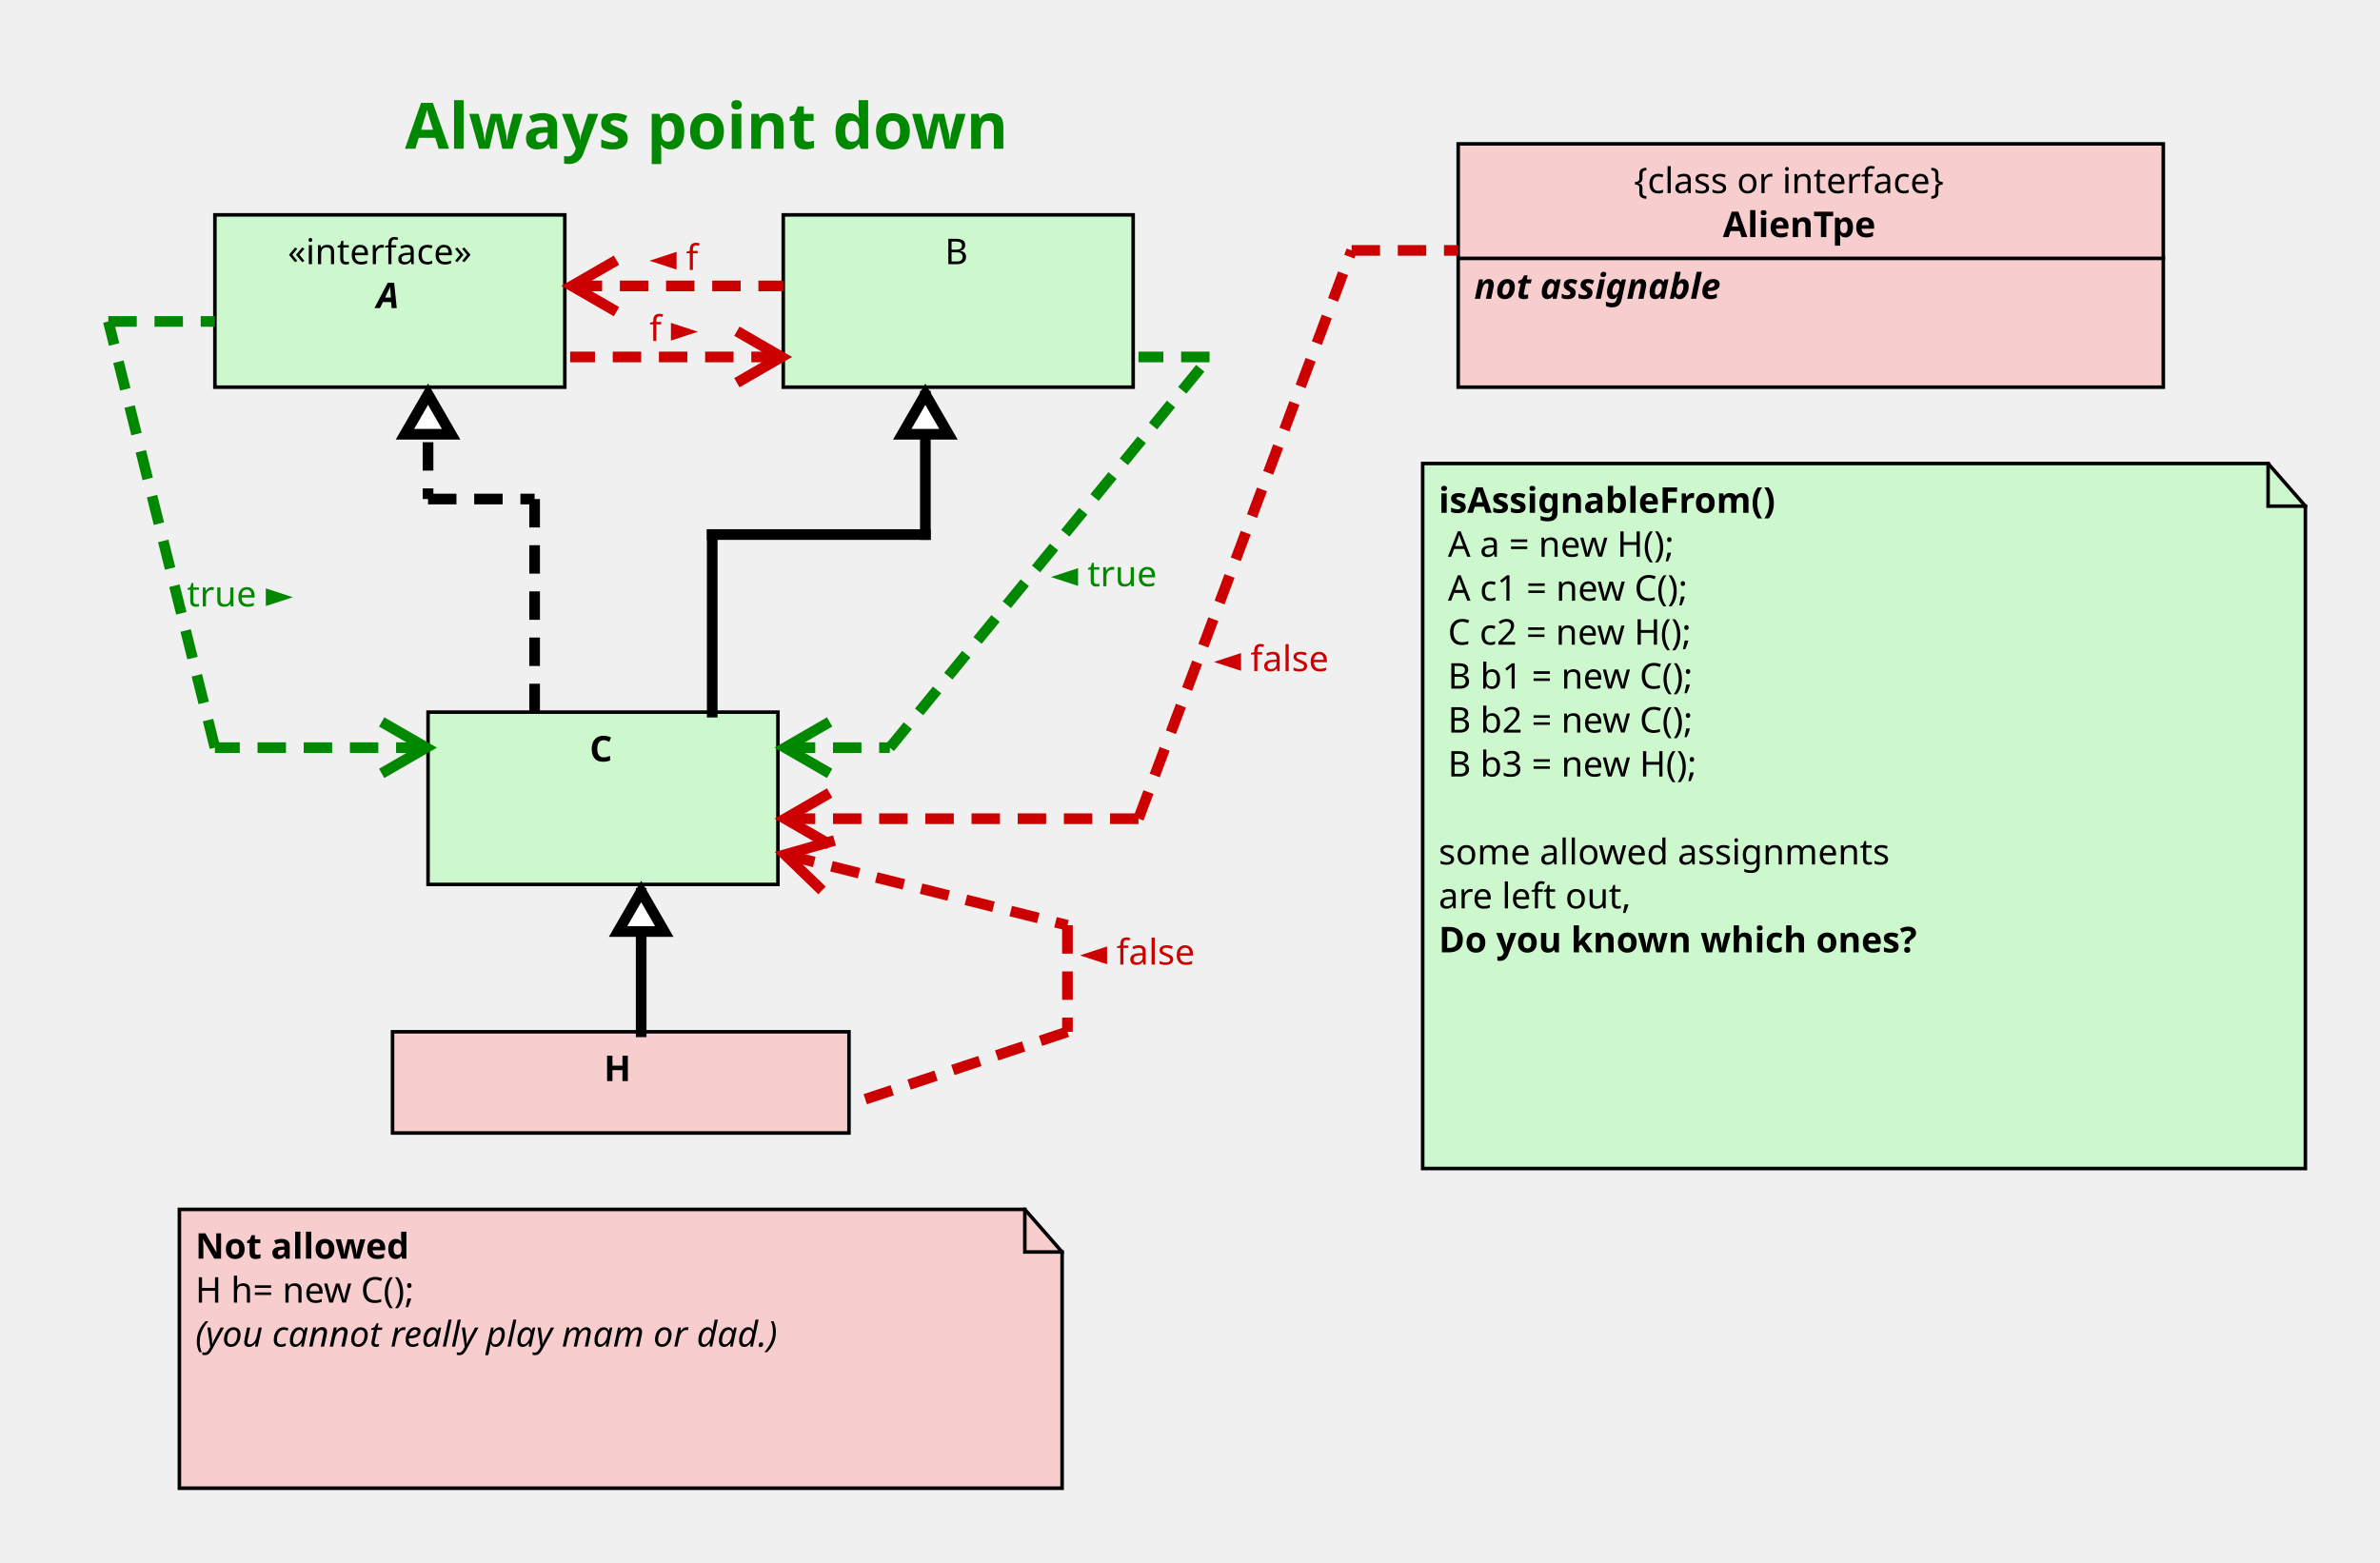
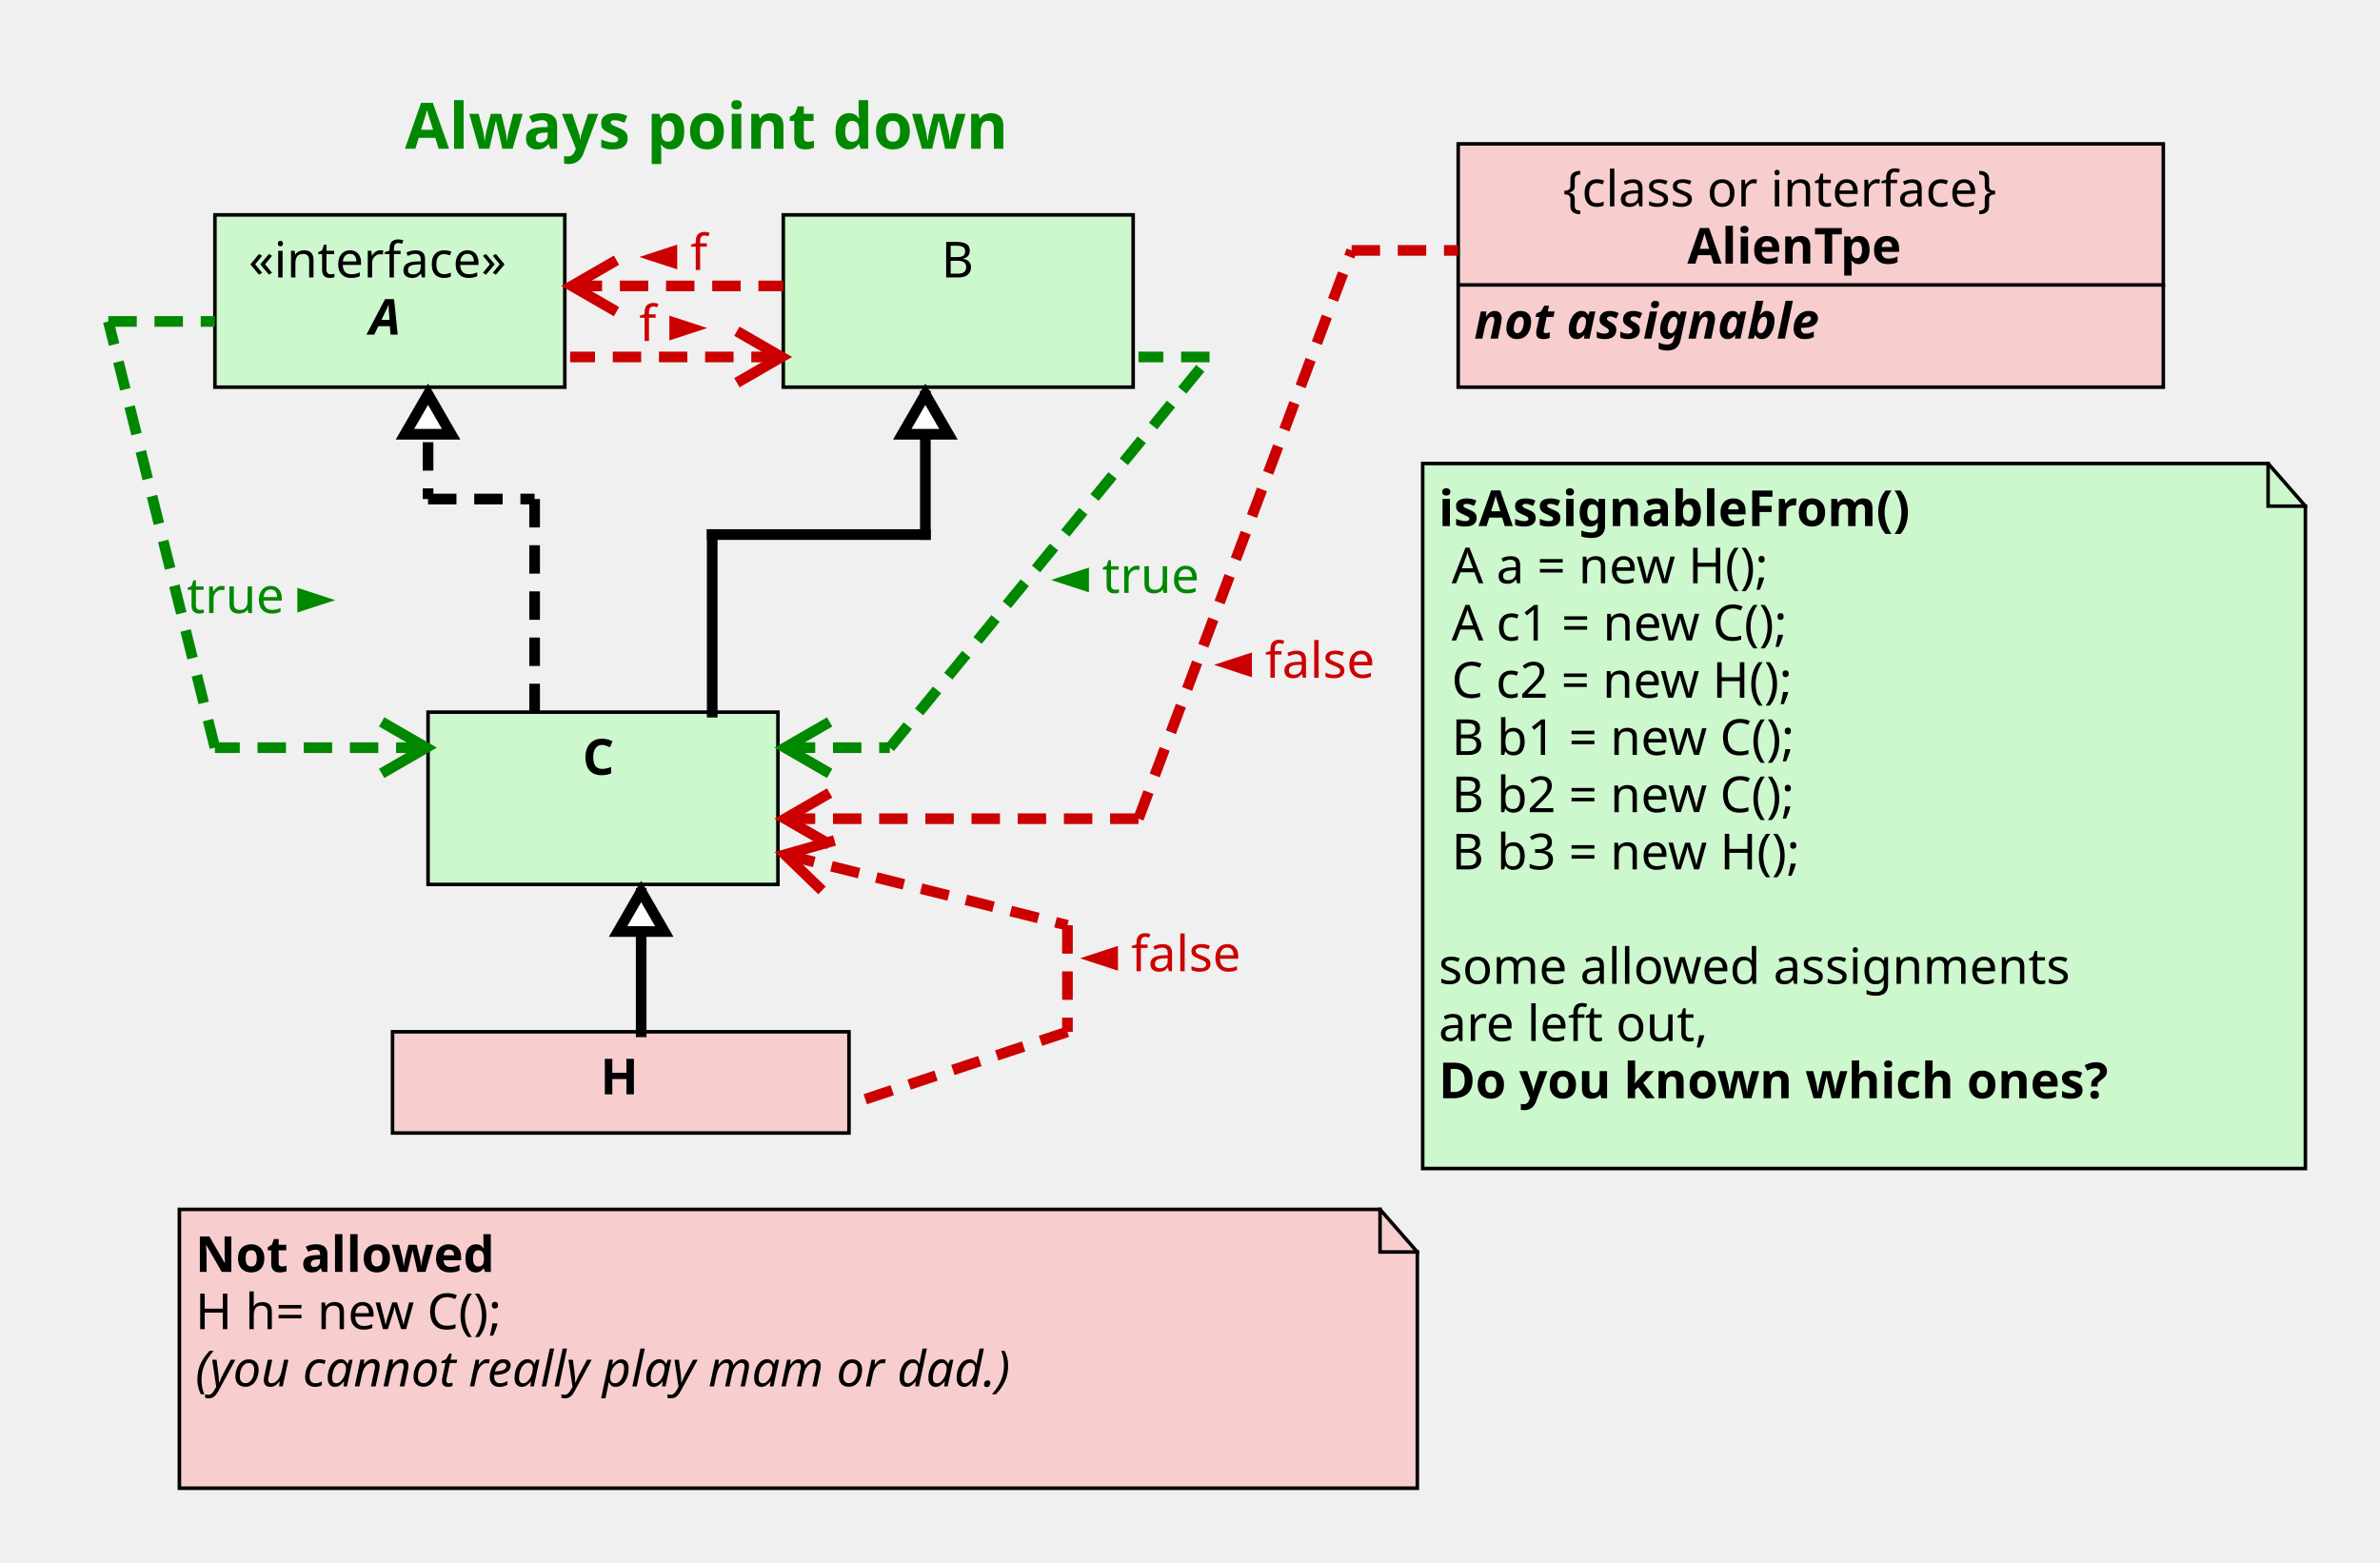
<svg xmlns="http://www.w3.org/2000/svg" fill-opacity="1" color-rendering="auto" color-interpolation="auto" text-rendering="auto" stroke="black" stroke-linecap="square" width="670" stroke-miterlimit="10" shape-rendering="auto" stroke-opacity="1" fill="black" stroke-dasharray="none" font-weight="normal" stroke-width="1" viewBox="20 0 670 440" height="440" font-family="'Dialog'" font-style="normal" stroke-linejoin="miter" font-size="12px" stroke-dashoffset="0" image-rendering="auto">
  <defs id="genericDefs" />
  <g>
    <defs id="defs1">
      <clipPath clipPathUnits="userSpaceOnUse" id="clipPath1">
        <path d="M0 0 L2147483647 0 L2147483647 2147483647 L0 2147483647 L0 0 Z" />
      </clipPath>
      <clipPath clipPathUnits="userSpaceOnUse" id="clipPath2">
        <path d="M0 0 L0 30 L220 30 L220 0 Z" />
      </clipPath>
      <clipPath clipPathUnits="userSpaceOnUse" id="clipPath3">
        <path d="M0 0 L0 200 L250 200 L250 0 Z" />
      </clipPath>
      <clipPath clipPathUnits="userSpaceOnUse" id="clipPath4">
        <path d="M0 0 L0 30 L130 30 L130 0 Z" />
      </clipPath>
      <clipPath clipPathUnits="userSpaceOnUse" id="clipPath5">
-         <path d="M0 0 L0 80 L250 80 L250 0 Z" />
+         <path d="M0 0 L0 80 L350 80 L350 0 Z" />
      </clipPath>
      <clipPath clipPathUnits="userSpaceOnUse" id="clipPath6">
        <path d="M0 0 L0 70 L200 70 L200 0 Z" />
      </clipPath>
      <clipPath clipPathUnits="userSpaceOnUse" id="clipPath7">
        <path d="M0 0 L0 50 L100 50 L100 0 Z" />
      </clipPath>
      <clipPath clipPathUnits="userSpaceOnUse" id="clipPath8">
        <path d="M0 0 L0 40 L90 40 L90 0 Z" />
      </clipPath>
      <clipPath clipPathUnits="userSpaceOnUse" id="clipPath9">
        <path d="M0 0 L0 70 L30 70 L30 0 Z" />
      </clipPath>
      <clipPath clipPathUnits="userSpaceOnUse" id="clipPath10">
-         <path d="M0 0 L0 100 L140 100 L140 0 Z" />
+         <path d="M0 0 L0 100 L160 100 L160 0 Z" />
      </clipPath>
      <clipPath clipPathUnits="userSpaceOnUse" id="clipPath11">
        <path d="M0 0 L0 120 L90 120 L90 0 Z" />
      </clipPath>
      <clipPath clipPathUnits="userSpaceOnUse" id="clipPath12">
        <path d="M0 0 L0 120 L60 120 L60 0 Z" />
      </clipPath>
      <clipPath clipPathUnits="userSpaceOnUse" id="clipPath13">
        <path d="M0 0 L0 140 L150 140 L150 0 Z" />
      </clipPath>
      <clipPath clipPathUnits="userSpaceOnUse" id="clipPath14">
        <path d="M0 0 L0 150 L120 150 L120 0 Z" />
      </clipPath>
      <clipPath clipPathUnits="userSpaceOnUse" id="clipPath15">
        <path d="M0 0 L0 190 L220 190 L220 0 Z" />
      </clipPath>
    </defs>
    <g fill="rgb(255,255,255)" fill-opacity="0" transform="translate(120,20)" stroke-opacity="0" stroke="rgb(255,255,255)">
      <rect x="0.5" width="218.5" height="28.5" y="0.5" clip-path="url(#clipPath2)" stroke="none" />
    </g>
    <g fill="rgb(0,136,0)" font-size="18px" font-weight="bold" font-family="sans-serif" transform="translate(120,20)" stroke="rgb(0,136,0)">
      <text x="14" xml:space="preserve" y="21.875" clip-path="url(#clipPath2)" stroke="none">Always point down</text>
    </g>
    <g fill="rgb(170,255,170)" fill-opacity="0.49" transform="translate(420,130)" stroke-opacity="0.49" stroke="rgb(170,255,170)">
      <path d="M0.5 0.5 L238.5 0.5 L249 12.5 L249 199 L0.5 199 Z" stroke="none" clip-path="url(#clipPath3)" />
    </g>
    <g transform="translate(420,130)">
      <path fill="none" d="M0.5 0.5 L238.5 0.5 L249 12.5 L249 199 L0.5 199 Z" clip-path="url(#clipPath3)" />
      <path fill="none" d="M238.5 0.5 L238.5 12.5 L249 12.5" clip-path="url(#clipPath3)" />
-       <text x="5" font-size="10px" y="14.375" clip-path="url(#clipPath3)" font-family="sans-serif" stroke="none" font-weight="bold" xml:space="preserve">isAssignableFrom()</text>
-       <text x="5" font-size="10px" y="26.75" clip-path="url(#clipPath3)" font-family="sans-serif" stroke="none" xml:space="preserve"> A a = new H();</text>
-       <text x="5" font-size="10px" y="39.125" clip-path="url(#clipPath3)" font-family="sans-serif" stroke="none" xml:space="preserve"> A c1 = new C();</text>
-       <text x="5" font-size="10px" y="51.5" clip-path="url(#clipPath3)" font-family="sans-serif" stroke="none" xml:space="preserve"> C c2 = new H();</text>
-       <text x="5" font-size="10px" y="63.875" clip-path="url(#clipPath3)" font-family="sans-serif" stroke="none" xml:space="preserve"> B b1 = new C();</text>
-       <text x="5" font-size="10px" y="76.25" clip-path="url(#clipPath3)" font-family="sans-serif" stroke="none" xml:space="preserve"> B b2 = new C();</text>
-       <text x="5" font-size="10px" y="88.625" clip-path="url(#clipPath3)" font-family="sans-serif" stroke="none" xml:space="preserve"> B b3 = new H();</text>
-       <text x="5" font-size="10px" y="101" clip-path="url(#clipPath3)" font-family="sans-serif" stroke="none" xml:space="preserve">   </text>
-       <text x="5" font-size="10px" y="113.375" clip-path="url(#clipPath3)" font-family="sans-serif" stroke="none" xml:space="preserve">some allowed assignments</text>
-       <text x="5" font-size="10px" y="125.75" clip-path="url(#clipPath3)" font-family="sans-serif" stroke="none" xml:space="preserve">are left out, </text>
-       <text x="5" font-size="10px" y="138.125" clip-path="url(#clipPath3)" font-family="sans-serif" stroke="none" font-weight="bold" xml:space="preserve">Do you known which ones?</text>
+       <text x="5" font-size="14px" y="18.109" clip-path="url(#clipPath3)" font-family="sans-serif" stroke="none" font-weight="bold" xml:space="preserve">isAssignableFrom()</text>
+       <text x="5" font-size="14px" y="34.219" clip-path="url(#clipPath3)" font-family="sans-serif" stroke="none" xml:space="preserve"> A a = new H();</text>
+       <text x="5" font-size="14px" y="50.328" clip-path="url(#clipPath3)" font-family="sans-serif" stroke="none" xml:space="preserve"> A c1 = new C();</text>
+       <text x="5" font-size="14px" y="66.438" clip-path="url(#clipPath3)" font-family="sans-serif" stroke="none" xml:space="preserve"> C c2 = new H();</text>
+       <text x="5" font-size="14px" y="82.547" clip-path="url(#clipPath3)" font-family="sans-serif" stroke="none" xml:space="preserve"> B b1 = new C();</text>
+       <text x="5" font-size="14px" y="98.656" clip-path="url(#clipPath3)" font-family="sans-serif" stroke="none" xml:space="preserve"> B b2 = new C();</text>
+       <text x="5" font-size="14px" y="114.766" clip-path="url(#clipPath3)" font-family="sans-serif" stroke="none" xml:space="preserve"> B b3 = new H();</text>
+       <text x="5" font-size="14px" y="130.875" clip-path="url(#clipPath3)" font-family="sans-serif" stroke="none" xml:space="preserve">   </text>
+       <text x="5" font-size="14px" y="146.984" clip-path="url(#clipPath3)" font-family="sans-serif" stroke="none" xml:space="preserve">some allowed assignments</text>
+       <text x="5" font-size="14px" y="163.094" clip-path="url(#clipPath3)" font-family="sans-serif" stroke="none" xml:space="preserve">are left out, </text>
+       <text x="5" font-size="14px" y="179.203" clip-path="url(#clipPath3)" font-family="sans-serif" stroke="none" font-weight="bold" xml:space="preserve">Do you known which ones?</text>
    </g>
    <g fill="rgb(255,170,170)" fill-opacity="0.49" transform="translate(130,290)" stroke-opacity="0.49" stroke="rgb(255,170,170)">
      <rect x="0.5" width="128.5" height="28.5" y="0.5" clip-path="url(#clipPath4)" stroke="none" />
    </g>
    <g transform="translate(130,290)">
      <rect fill="none" x="0.5" width="128.5" height="28.5" y="0.5" clip-path="url(#clipPath4)" />
-       <text x="60" font-size="10px" y="14.375" clip-path="url(#clipPath4)" font-family="sans-serif" stroke="none" font-weight="bold" xml:space="preserve">H</text>
+       <text x="59" font-size="14px" y="18.109" clip-path="url(#clipPath4)" font-family="sans-serif" stroke="none" font-weight="bold" xml:space="preserve">H</text>
    </g>
    <g fill="rgb(255,170,170)" fill-opacity="0.49" transform="translate(70,340)" stroke-opacity="0.49" stroke="rgb(255,170,170)">
-       <path d="M0.5 0.5 L238.5 0.5 L249 12.5 L249 79 L0.5 79 Z" stroke="none" clip-path="url(#clipPath5)" />
+       <path d="M0.5 0.5 L338.5 0.5 L349 12.5 L349 79 L0.5 79 Z" stroke="none" clip-path="url(#clipPath5)" />
    </g>
    <g transform="translate(70,340)">
-       <path fill="none" d="M0.5 0.5 L238.5 0.5 L249 12.5 L249 79 L0.5 79 Z" clip-path="url(#clipPath5)" />
-       <path fill="none" d="M238.5 0.5 L238.5 12.5 L249 12.5" clip-path="url(#clipPath5)" />
-       <text x="5" font-size="10px" y="14.375" clip-path="url(#clipPath5)" font-family="sans-serif" stroke="none" font-weight="bold" xml:space="preserve">Not allowed</text>
-       <text x="5" font-size="10px" y="26.75" clip-path="url(#clipPath5)" font-family="sans-serif" stroke="none" xml:space="preserve">H h= new C();</text>
-       <text x="5" font-size="10px" y="39.125" clip-path="url(#clipPath5)" font-family="sans-serif" font-style="italic" stroke="none" xml:space="preserve">(you cannot really play mam or dad.)</text>
+       <path fill="none" d="M0.5 0.5 L338.5 0.5 L349 12.5 L349 79 L0.5 79 Z" clip-path="url(#clipPath5)" />
+       <path fill="none" d="M338.5 0.5 L338.5 12.5 L349 12.5" clip-path="url(#clipPath5)" />
+       <text x="5" font-size="14px" y="18.109" clip-path="url(#clipPath5)" font-family="sans-serif" stroke="none" font-weight="bold" xml:space="preserve">Not allowed</text>
+       <text x="5" font-size="14px" y="34.219" clip-path="url(#clipPath5)" font-family="sans-serif" stroke="none" xml:space="preserve">H h= new C();</text>
+       <text x="5" font-size="14px" y="50.328" clip-path="url(#clipPath5)" font-family="sans-serif" font-style="italic" stroke="none" xml:space="preserve">(you cannot really play mam or dad.)</text>
    </g>
    <g fill="rgb(255,170,170)" fill-opacity="0.49" transform="translate(430,40)" stroke-opacity="0.49" stroke="rgb(255,170,170)">
      <rect x="0.5" width="198.5" height="68.5" y="0.5" clip-path="url(#clipPath6)" stroke="none" />
    </g>
    <g transform="translate(430,40)">
      <rect fill="none" x="0.5" width="198.5" height="68.5" y="0.5" clip-path="url(#clipPath6)" />
-       <text x="50" font-size="10px" y="14.375" clip-path="url(#clipPath6)" font-family="sans-serif" stroke="none" xml:space="preserve">{class or interface}</text>
-       <text x="75" font-size="10px" y="26.75" clip-path="url(#clipPath6)" font-family="sans-serif" stroke="none" font-weight="bold" xml:space="preserve">AlienTpe</text>
-       <path fill="none" d="M1 32.75 L199 32.75" clip-path="url(#clipPath6)" />
+       <text x="30" font-size="14px" y="18.109" clip-path="url(#clipPath6)" font-family="sans-serif" stroke="none" xml:space="preserve">{class or interface}</text>
+       <text x="65" font-size="14px" y="34.219" clip-path="url(#clipPath6)" font-family="sans-serif" stroke="none" font-weight="bold" xml:space="preserve">AlienTpe</text>
+       <path fill="none" d="M1 40.219 L199 40.219" clip-path="url(#clipPath6)" />
    </g>
-     <g font-style="italic" font-size="10px" font-weight="bold" font-family="sans-serif" transform="translate(430,40)">
-       <text x="5" xml:space="preserve" y="44.125" clip-path="url(#clipPath6)" stroke="none">not assignable</text>
+     <g font-style="italic" font-size="14px" font-weight="bold" font-family="sans-serif" transform="translate(430,40)">
+       <text x="5" xml:space="preserve" y="55.328" clip-path="url(#clipPath6)" stroke="none">not assignable</text>
    </g>
    <g fill="rgb(170,255,170)" fill-opacity="0.49" transform="translate(140,200)" stroke-opacity="0.49" stroke="rgb(170,255,170)">
      <rect x="0.5" width="98.5" height="48.5" y="0.5" clip-path="url(#clipPath7)" stroke="none" />
    </g>
    <g transform="translate(140,200)">
      <rect fill="none" x="0.5" width="98.5" height="48.5" y="0.5" clip-path="url(#clipPath7)" />
-       <text x="46" font-size="10px" y="14.375" clip-path="url(#clipPath7)" font-family="sans-serif" stroke="none" font-weight="bold" xml:space="preserve">C</text>
+       <text x="44" font-size="14px" y="18.109" clip-path="url(#clipPath7)" font-family="sans-serif" stroke="none" font-weight="bold" xml:space="preserve">C</text>
    </g>
    <g fill="rgb(170,255,170)" fill-opacity="0.49" transform="translate(240,60)" stroke-opacity="0.49" stroke="rgb(170,255,170)">
      <rect x="0.5" width="98.5" height="48.5" y="0.5" clip-path="url(#clipPath7)" stroke="none" />
    </g>
    <g transform="translate(240,60)">
      <rect fill="none" x="0.5" width="98.5" height="48.5" y="0.5" clip-path="url(#clipPath7)" />
-       <text x="46" font-size="10px" y="14.375" clip-path="url(#clipPath7)" font-family="sans-serif" stroke="none" xml:space="preserve">B</text>
+       <text x="45" font-size="14px" y="18.109" clip-path="url(#clipPath7)" font-family="sans-serif" stroke="none" xml:space="preserve">B</text>
    </g>
    <g fill="rgb(170,255,170)" fill-opacity="0.49" transform="translate(80,60)" stroke-opacity="0.49" stroke="rgb(170,255,170)">
      <rect x="0.5" width="98.5" height="48.5" y="0.5" clip-path="url(#clipPath7)" stroke="none" />
    </g>
    <g transform="translate(80,60)">
      <rect fill="none" x="0.5" width="98.5" height="48.5" y="0.5" clip-path="url(#clipPath7)" />
-       <text x="21" font-size="10px" y="14.375" clip-path="url(#clipPath7)" font-family="sans-serif" stroke="none" xml:space="preserve">«interface»</text>
+       <text x="10" font-size="14px" y="18.109" clip-path="url(#clipPath7)" font-family="sans-serif" stroke="none" xml:space="preserve">«interface»</text>
    </g>
-     <g font-style="italic" font-size="10px" font-weight="bold" font-family="sans-serif" transform="translate(80,60)">
-       <text x="46" xml:space="preserve" y="26.75" clip-path="url(#clipPath7)" stroke="none">A</text>
+     <g font-style="italic" font-size="14px" font-weight="bold" font-family="sans-serif" transform="translate(80,60)">
+       <text x="44" xml:space="preserve" y="34.219" clip-path="url(#clipPath7)" stroke="none">A</text>
    </g>
    <g stroke-linecap="butt" transform="translate(170,80)" fill="rgb(204,0,0)" stroke-dasharray="8,5" stroke="rgb(204,0,0)" stroke-width="3" stroke-miterlimit="5">
      <path fill="none" d="M69.5 20.5 L10.5 20.5" clip-path="url(#clipPath8)" />
      <path fill="none" stroke-miterlimit="10" stroke-dasharray="none" d="M58.742 14 L70 20.5 L58.742 27" clip-path="url(#clipPath8)" stroke-linecap="square" />
    </g>
-     <g fill="rgb(204,0,0)" font-size="10px" stroke-width="3" font-family="sans-serif" transform="translate(170,80)" stroke="rgb(204,0,0)">
-       <text x="32.805" xml:space="preserve" y="16" clip-path="url(#clipPath8)" stroke="none">f ►</text>
+     <g fill="rgb(204,0,0)" font-size="14px" stroke-width="3" font-family="sans-serif" transform="translate(170,80)" stroke="rgb(204,0,0)">
+       <text x="29.927" xml:space="preserve" y="16" clip-path="url(#clipPath8)" stroke="none">f ►</text>
    </g>
    <g stroke-linecap="butt" transform="translate(170,60)" fill="rgb(204,0,0)" stroke-dasharray="8,5" stroke="rgb(204,0,0)" stroke-width="3" stroke-miterlimit="5">
      <path fill="none" d="M11.5 20.5 L70.5 20.5" clip-path="url(#clipPath8)" />
      <path fill="none" stroke-miterlimit="10" stroke-dasharray="none" d="M22.258 27 L11 20.5 L22.258 14" clip-path="url(#clipPath8)" stroke-linecap="square" />
    </g>
-     <g fill="rgb(204,0,0)" font-size="10px" stroke-width="3" font-family="sans-serif" transform="translate(170,60)" stroke="rgb(204,0,0)">
-       <text x="32.805" xml:space="preserve" y="16" clip-path="url(#clipPath8)" stroke="none">◄ f</text>
+     <g fill="rgb(204,0,0)" font-size="14px" stroke-width="3" font-family="sans-serif" transform="translate(170,60)" stroke="rgb(204,0,0)">
+       <text x="29.927" xml:space="preserve" y="16" clip-path="url(#clipPath8)" stroke="none">◄ f</text>
    </g>
    <g stroke-width="3" transform="translate(190,240)">
      <path fill="none" d="M10.5 11.5 L10.5 50.5" clip-path="url(#clipPath9)" />
      <path fill="white" d="M4 22.258 L10.5 11 L17 22.258 Z" clip-path="url(#clipPath9)" stroke="none" />
      <path fill="none" d="M4 22.258 L10.5 11 L17 22.258 Z" clip-path="url(#clipPath9)" />
    </g>
    <g stroke-linecap="butt" transform="translate(230,230)" fill="rgb(204,0,0)" stroke-dasharray="8,5" stroke="rgb(204,0,0)" stroke-width="3" stroke-miterlimit="5">
      <path fill="none" d="M11.47 10.742 L90.5 30.5" clip-path="url(#clipPath10)" />
      <path fill="none" d="M90.5 30.5 L90.5 60.5" clip-path="url(#clipPath10)" />
      <path fill="none" d="M90.5 60.5 L30.5 80.5" clip-path="url(#clipPath10)" />
      <path fill="none" stroke-miterlimit="10" stroke-dasharray="none" d="M20.331 19.658 L10.985 10.621 L23.484 7.046" clip-path="url(#clipPath10)" stroke-linecap="square" />
    </g>
-     <g fill="rgb(204,0,0)" font-size="10px" stroke-width="3" font-family="sans-serif" transform="translate(230,230)" stroke="rgb(204,0,0)">
-       <text x="94" xml:space="preserve" y="41.579" clip-path="url(#clipPath10)" stroke="none">◄ false</text>
+     <g fill="rgb(204,0,0)" font-size="14px" stroke-width="3" font-family="sans-serif" transform="translate(230,230)" stroke="rgb(204,0,0)">
+       <text x="94" xml:space="preserve" y="43.446" clip-path="url(#clipPath10)" stroke="none">◄ false</text>
    </g>
    <g stroke-width="3" transform="translate(210,100)">
      <path fill="none" d="M70.5 11.5 L70.5 50.5" clip-path="url(#clipPath11)" />
      <path fill="none" d="M70.5 50.5 L10.5 50.5" clip-path="url(#clipPath11)" />
      <path fill="none" d="M10.5 50.5 L10.5 100.5" clip-path="url(#clipPath11)" />
      <path fill="white" d="M64 22.258 L70.5 11 L77 22.258 Z" clip-path="url(#clipPath11)" stroke="none" />
      <path fill="none" d="M64 22.258 L70.5 11 L77 22.258 Z" clip-path="url(#clipPath11)" />
    </g>
    <g stroke-miterlimit="5" stroke-dasharray="8,5" stroke-width="3" transform="translate(130,100)" stroke-linecap="butt">
      <path fill="none" d="M10.5 11.5 L10.5 40.5" clip-path="url(#clipPath12)" />
      <path fill="none" d="M10.5 40.5 L40.5 40.5" clip-path="url(#clipPath12)" />
      <path fill="none" d="M40.5 40.5 L40.5 100.5" clip-path="url(#clipPath12)" />
      <path fill="white" d="M4 22.258 L10.5 11 L17 22.258 Z" clip-path="url(#clipPath12)" stroke="none" />
      <path fill="none" stroke-miterlimit="10" stroke-dasharray="none" d="M4 22.258 L10.5 11 L17 22.258 Z" clip-path="url(#clipPath12)" stroke-linecap="square" />
    </g>
    <g stroke-linecap="butt" transform="translate(230,90)" fill="rgb(0,136,0)" stroke-dasharray="8,5" stroke="rgb(0,136,0)" stroke-width="3" stroke-miterlimit="5">
      <path fill="none" d="M11.5 120.5 L40.5 120.5" clip-path="url(#clipPath13)" />
      <path fill="none" d="M40.5 120.5 L130.5 10.5" clip-path="url(#clipPath13)" />
      <path fill="none" d="M130.5 10.5 L110.5 10.5" clip-path="url(#clipPath13)" />
      <path fill="none" stroke-miterlimit="10" stroke-dasharray="none" d="M22.258 127 L11 120.5 L22.258 114" clip-path="url(#clipPath13)" stroke-linecap="square" />
    </g>
-     <g fill="rgb(0,136,0)" font-size="10px" stroke-width="3" font-family="sans-serif" transform="translate(230,90)" stroke="rgb(0,136,0)">
-       <text x="85.834" xml:space="preserve" y="75.057" clip-path="url(#clipPath13)" stroke="none">◄ true</text>
+     <g fill="rgb(0,136,0)" font-size="14px" stroke-width="3" font-family="sans-serif" transform="translate(230,90)" stroke="rgb(0,136,0)">
+       <text x="85.834" xml:space="preserve" y="76.924" clip-path="url(#clipPath13)" stroke="none">◄ true</text>
    </g>
    <g stroke-linecap="butt" transform="translate(40,80)" fill="rgb(0,136,0)" stroke-dasharray="8,5" stroke="rgb(0,136,0)" stroke-width="3" stroke-miterlimit="5">
      <path fill="none" d="M99.5 130.5 L40.5 130.5" clip-path="url(#clipPath14)" />
      <path fill="none" d="M40.5 130.5 L10.5 10.5" clip-path="url(#clipPath14)" />
      <path fill="none" d="M10.5 10.5 L40.5 10.5" clip-path="url(#clipPath14)" />
      <path fill="none" stroke-miterlimit="10" stroke-dasharray="none" d="M88.742 124 L100 130.5 L88.742 137" clip-path="url(#clipPath14)" stroke-linecap="square" />
    </g>
-     <g fill="rgb(0,136,0)" font-size="10px" stroke-width="3" font-family="sans-serif" transform="translate(40,80)" stroke="rgb(0,136,0)">
-       <text x="32.638" xml:space="preserve" y="90.74" clip-path="url(#clipPath14)" stroke="none">true ►</text>
+     <g fill="rgb(0,136,0)" font-size="14px" stroke-width="3" font-family="sans-serif" transform="translate(40,80)" stroke="rgb(0,136,0)">
+       <text x="32.638" xml:space="preserve" y="92.607" clip-path="url(#clipPath14)" stroke="none">true ►</text>
    </g>
    <g stroke-linecap="butt" transform="translate(230,60)" fill="rgb(204,0,0)" stroke-dasharray="8,5" stroke="rgb(204,0,0)" stroke-width="3" stroke-miterlimit="5">
      <path fill="none" d="M11.5 170.5 L110.5 170.5" clip-path="url(#clipPath15)" />
      <path fill="none" d="M110.5 170.5 L170.5 10.5" clip-path="url(#clipPath15)" />
      <path fill="none" d="M170.5 10.5 L200.5 10.5" clip-path="url(#clipPath15)" />
      <path fill="none" stroke-miterlimit="10" stroke-dasharray="none" d="M22.258 177 L11 170.5 L22.258 164" clip-path="url(#clipPath15)" stroke-linecap="square" />
    </g>
-     <g fill="rgb(204,0,0)" font-size="10px" stroke-width="3" font-family="sans-serif" transform="translate(230,60)" stroke="rgb(204,0,0)">
-       <text x="131.711" xml:space="preserve" y="128.959" clip-path="url(#clipPath15)" stroke="none">◄ false</text>
+     <g fill="rgb(204,0,0)" font-size="14px" stroke-width="3" font-family="sans-serif" transform="translate(230,60)" stroke="rgb(204,0,0)">
+       <text x="131.711" xml:space="preserve" y="130.826" clip-path="url(#clipPath15)" stroke="none">◄ false</text>
    </g>
  </g>
</svg>
